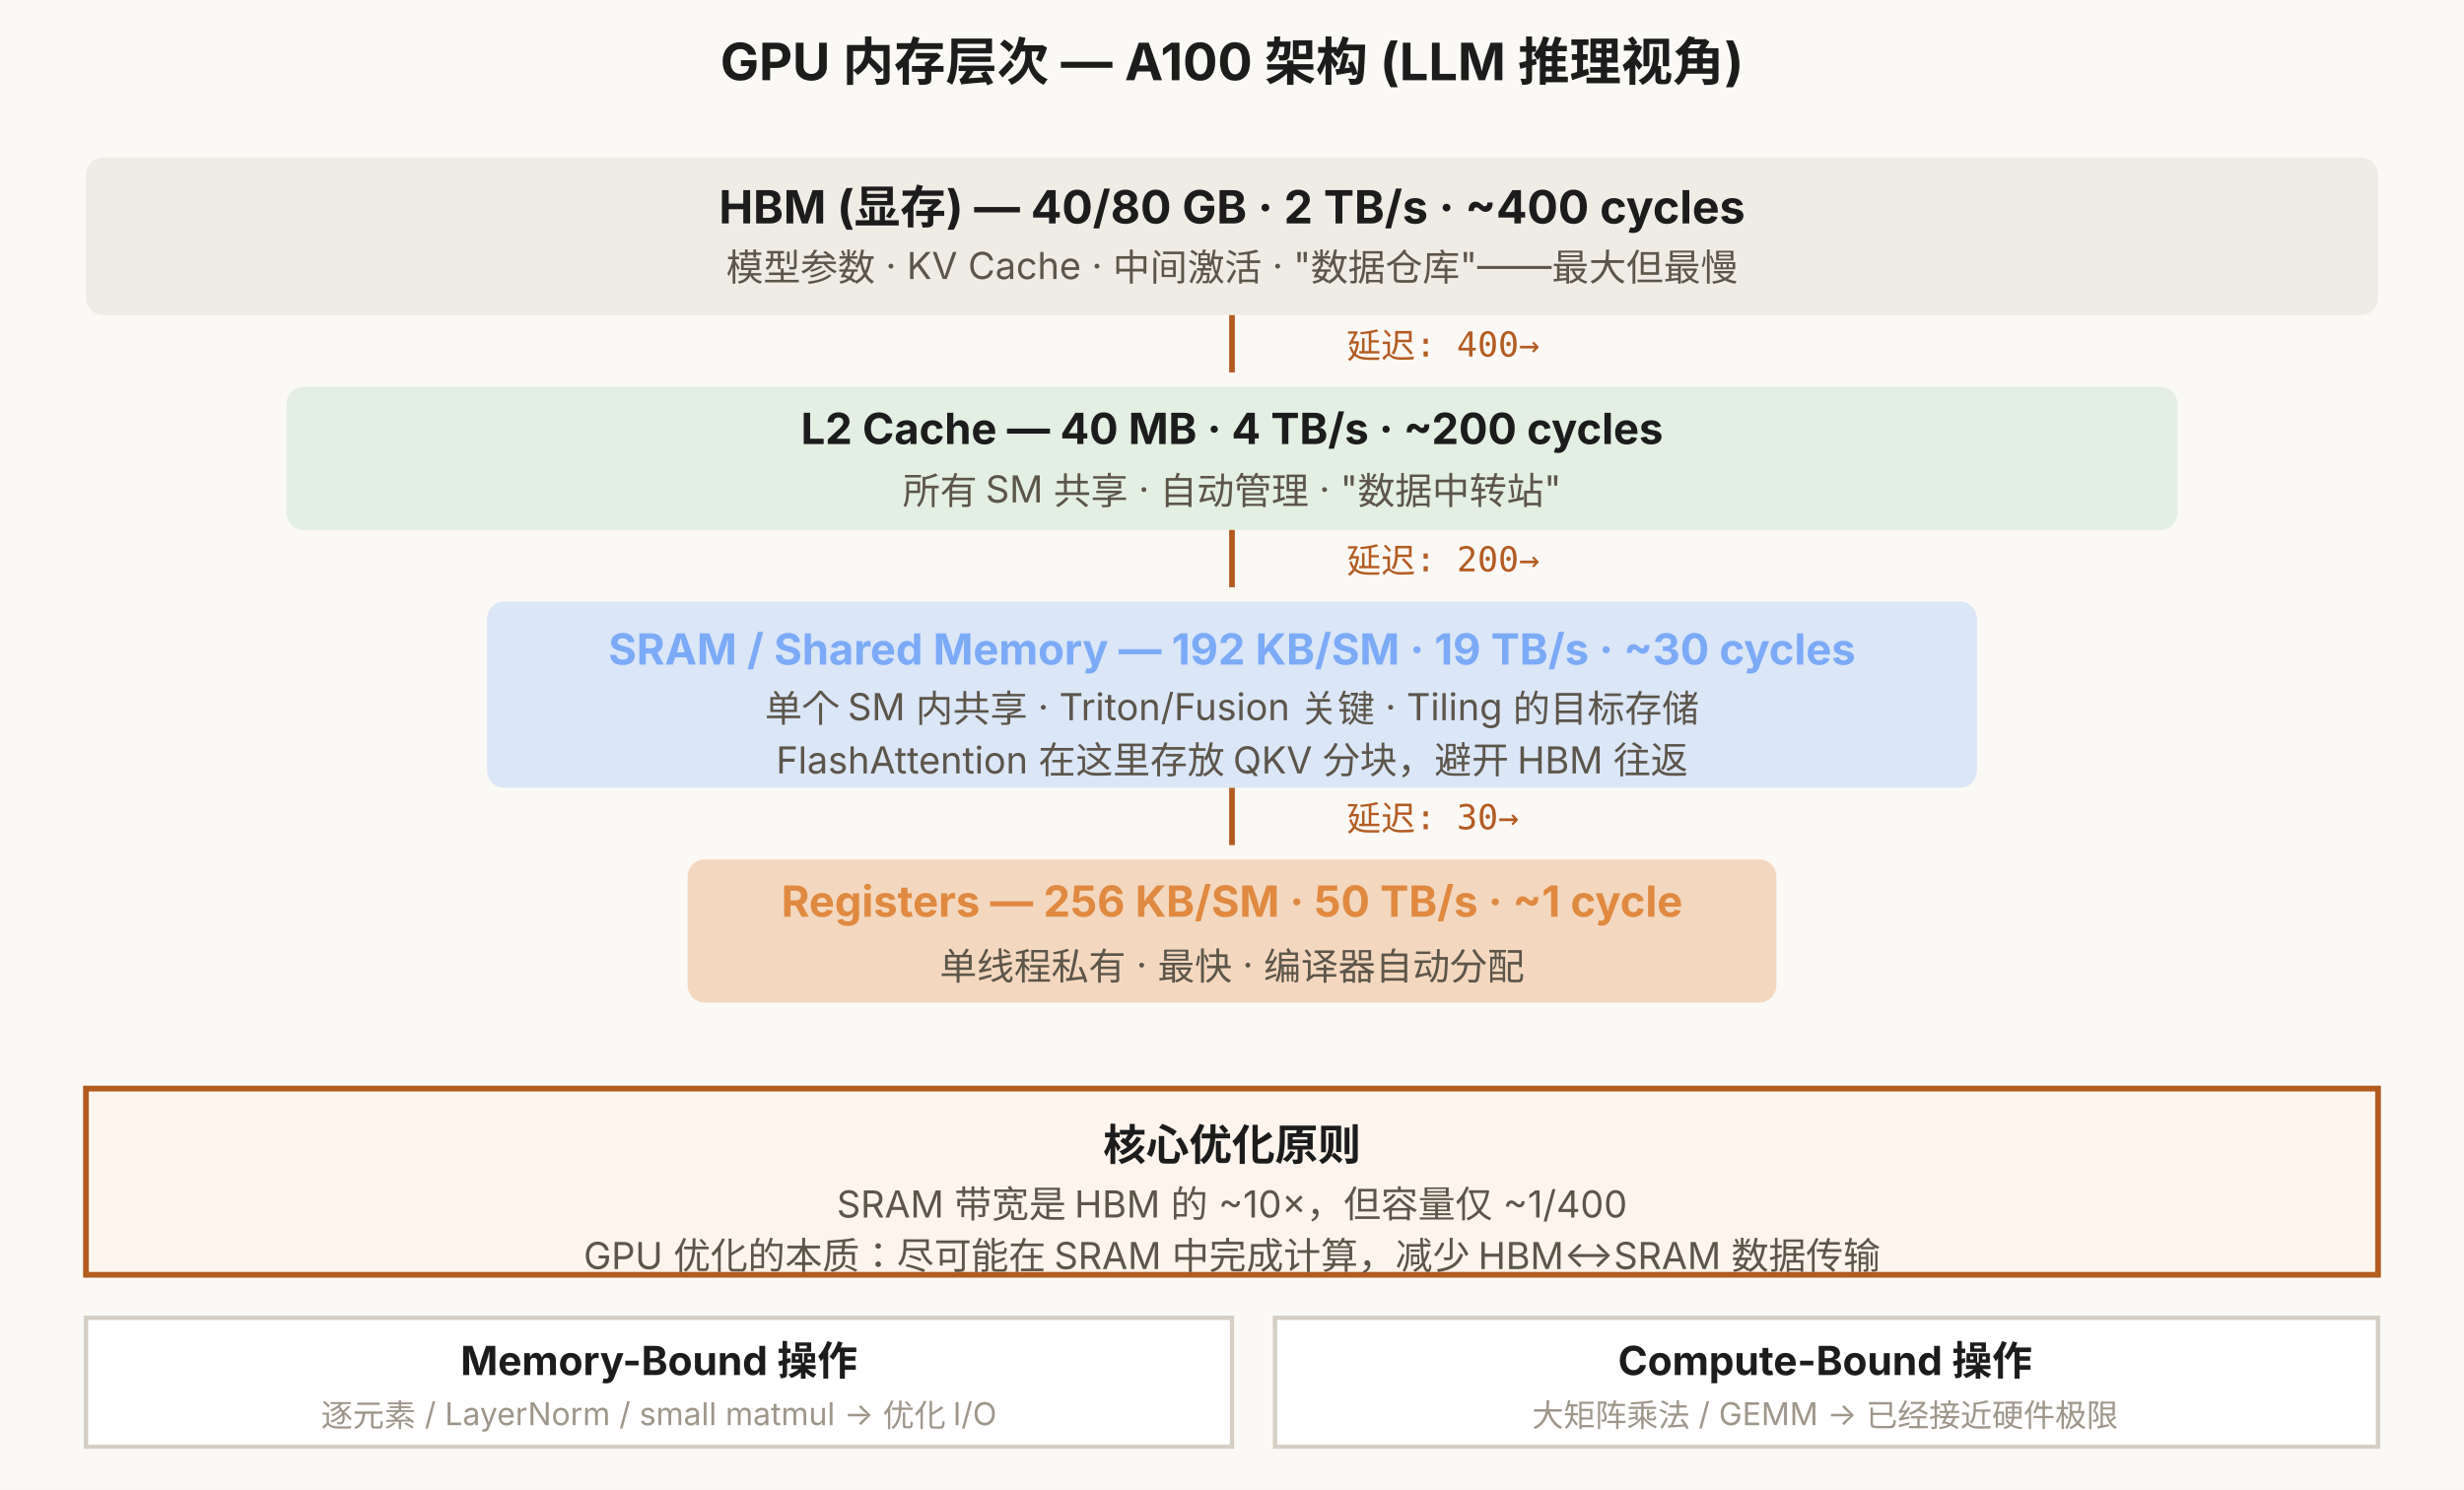
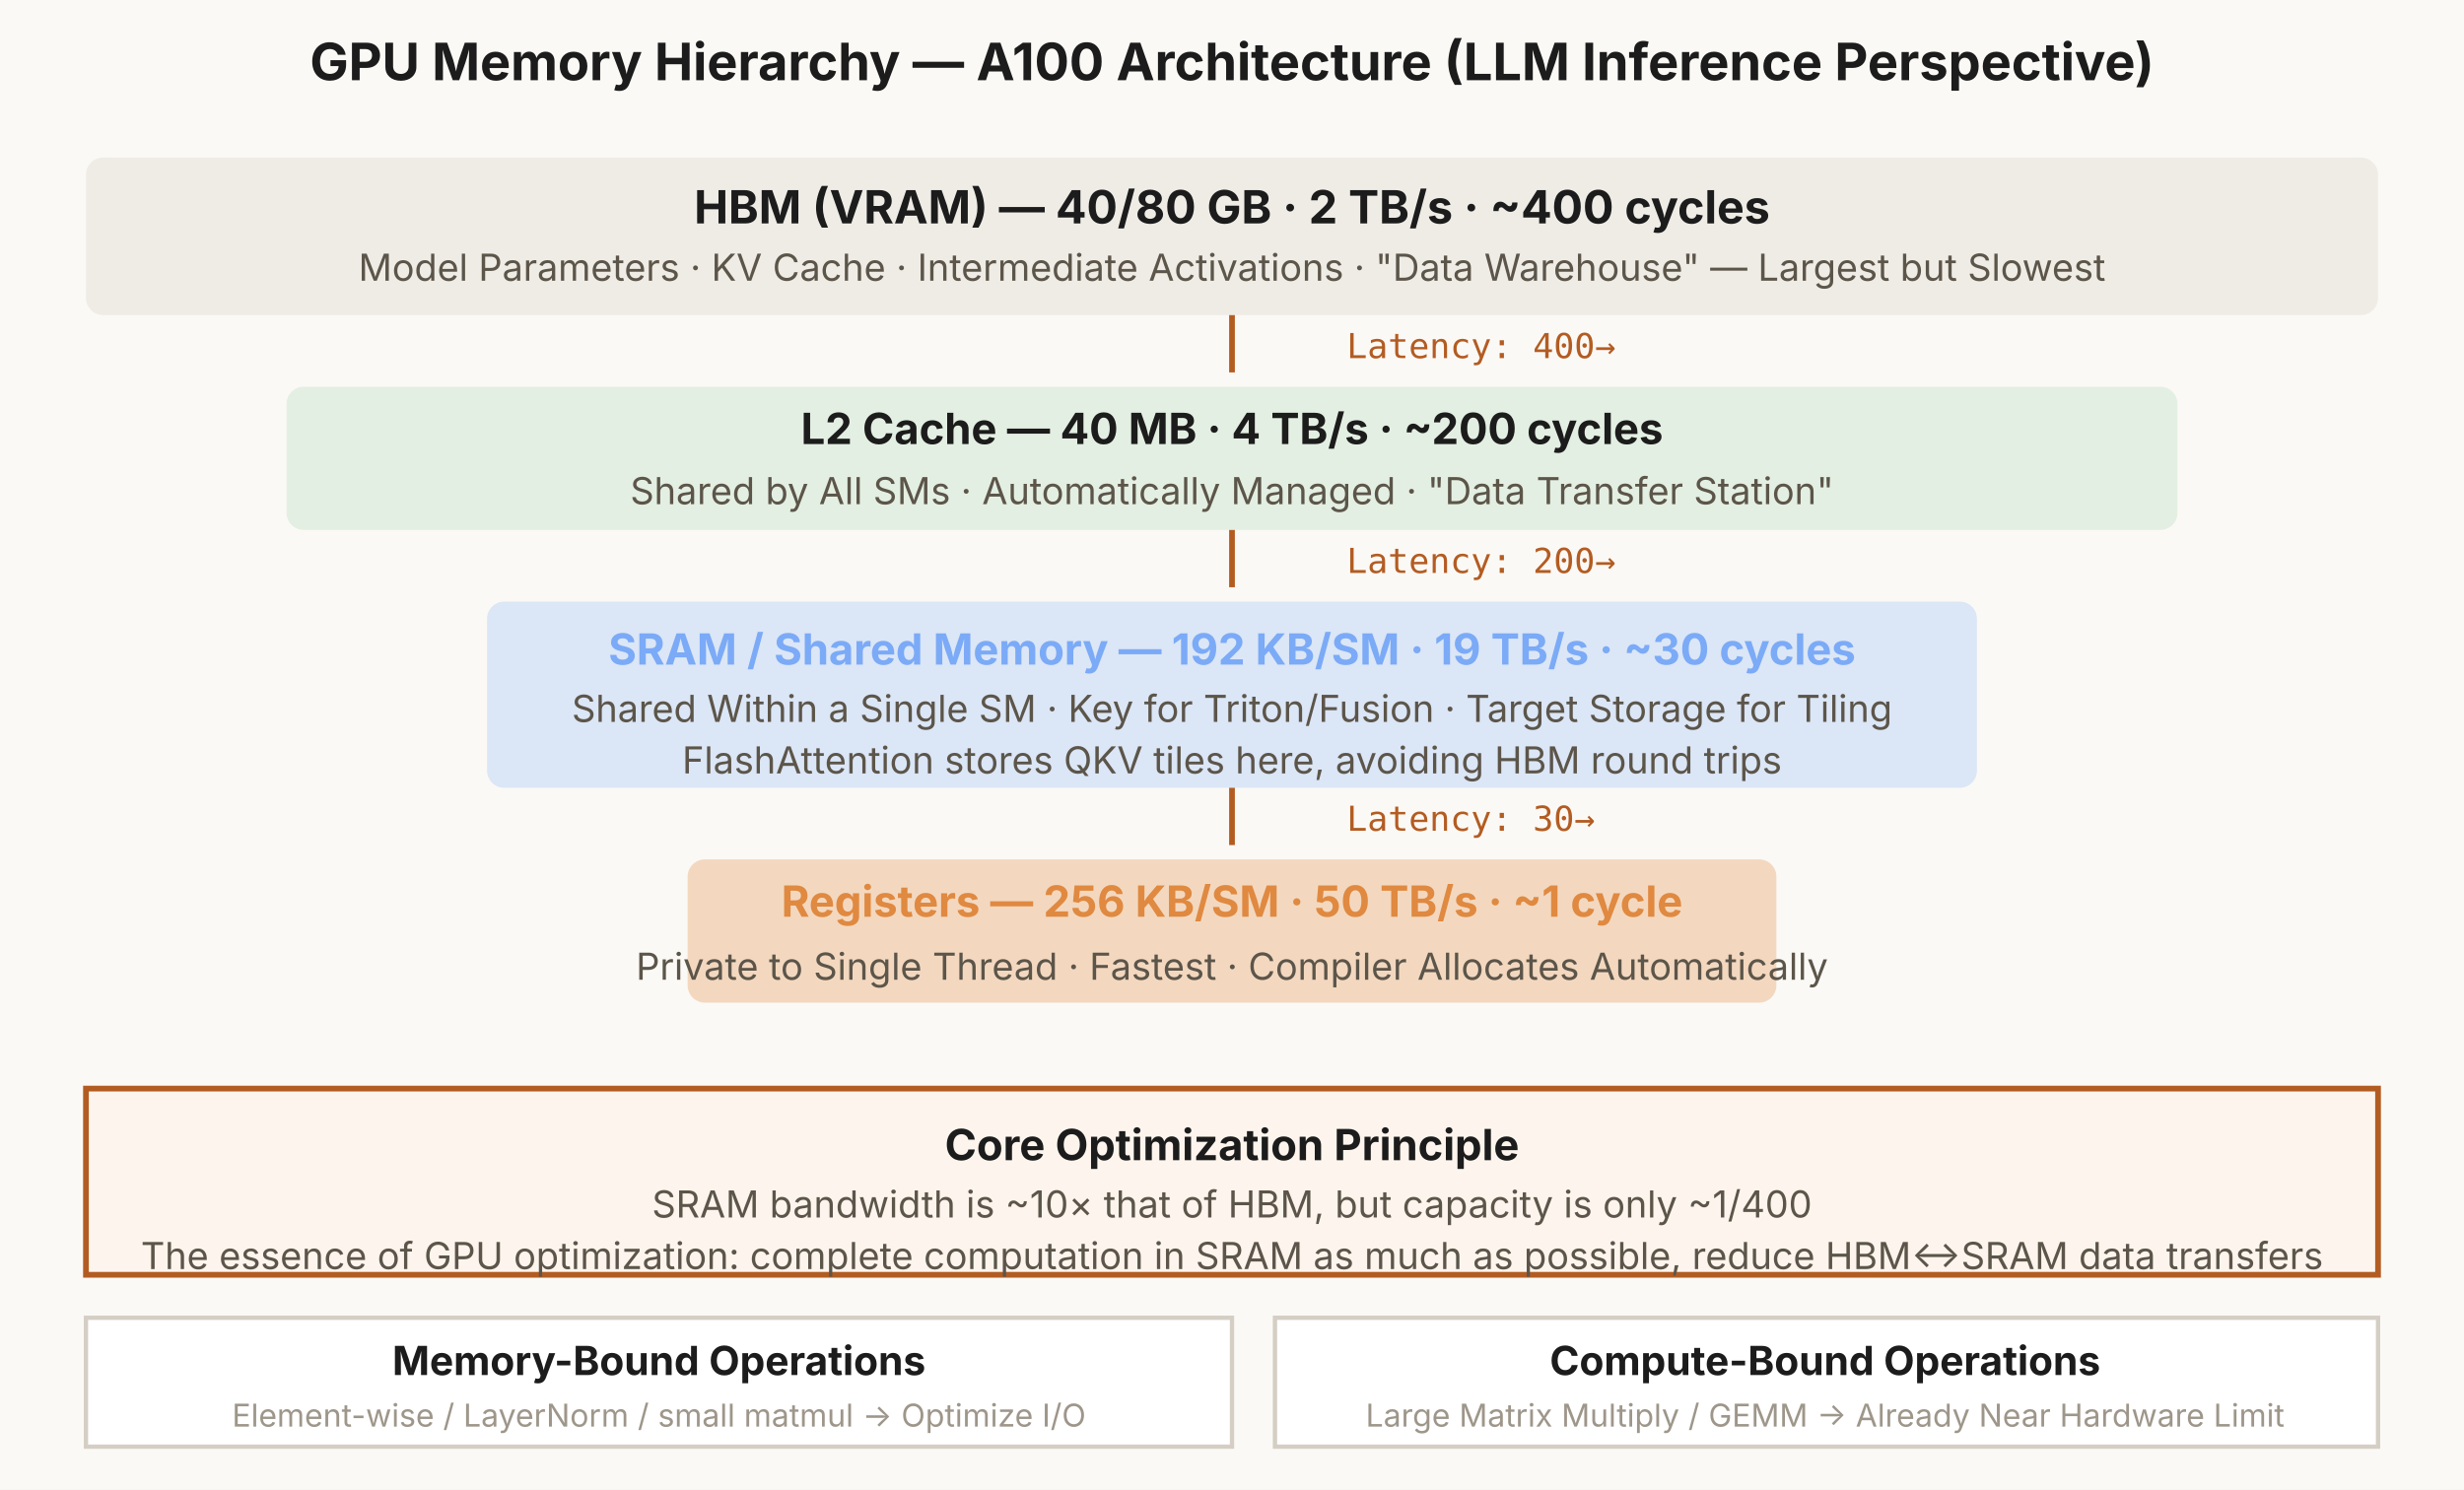
<svg xmlns="http://www.w3.org/2000/svg" viewBox="0 0 860 520" fill="none">
  <defs>
    <style>
      text{font-family:system-ui,-apple-system,sans-serif}
      .bg{fill:#fbf9f5}
      .box{fill:#fff;stroke:#d4cec4;stroke-width:1.5}
      .b2{fill:#fdf5ed;stroke:#b35c22;stroke-width:2}
      .t1{fill:#5c554a;font-size:13px}
      .t2{fill:#1c1c1c;font-size:15px;font-weight:700}
      .t3{fill:#b35c22;font-size:12px;font-family:'JetBrains Mono','Fira Code',monospace}
      .ts{fill:#9e968a;font-size:11px}
    </style>
  </defs>
  <rect class="bg" width="860" height="520" />
-   <text class="t2" x="430" y="28" text-anchor="middle" style="font-size:18px">GPU 内存层次 — A100 架构 (LLM 推理视角)</text>
+   <text class="t2" x="430" y="28" text-anchor="middle" style="font-size:18px">GPU Memory Hierarchy — A100 Architecture (LLM Inference Perspective)</text>
  <rect x="30" y="55" width="800" height="55" rx="6" fill="#d4cec4" opacity="0.3" />
-   <text class="t2" x="430" y="78" text-anchor="middle" style="font-size:16px">HBM (显存) — 40/80 GB · 2 TB/s · ~400 cycles</text>
-   <text class="t1" x="430" y="98" text-anchor="middle">模型参数 · KV Cache · 中间激活 · "数据仓库"——最大但最慢</text>
+   <text class="t2" x="430" y="78" text-anchor="middle" style="font-size:16px">HBM (VRAM) — 40/80 GB · 2 TB/s · ~400 cycles</text>
+   <text class="t1" x="430" y="98" text-anchor="middle">Model Parameters · KV Cache · Intermediate Activations · "Data Warehouse" — Largest but Slowest</text>
  <line x1="430" y1="110" x2="430" y2="130" stroke="#b35c22" stroke-width="2" />
-   <text class="t3" x="470" y="125" text-anchor="start">延迟: 400→</text>
+   <text class="t3" x="470" y="125" text-anchor="start">Latency: 400→</text>
  <rect x="100" y="135" width="660" height="50" rx="6" fill="#81c995" opacity="0.2" />
  <text class="t2" x="430" y="155" text-anchor="middle" style="font-size:15px">L2 Cache — 40 MB · 4 TB/s · ~200 cycles</text>
-   <text class="t1" x="430" y="176" text-anchor="middle">所有 SM 共享 · 自动管理 · "数据中转站"</text>
+   <text class="t1" x="430" y="176" text-anchor="middle">Shared by All SMs · Automatically Managed · "Data Transfer Station"</text>
  <line x1="430" y1="185" x2="430" y2="205" stroke="#b35c22" stroke-width="2" />
-   <text class="t3" x="470" y="200" text-anchor="start">延迟: 200→</text>
+   <text class="t3" x="470" y="200" text-anchor="start">Latency: 200→</text>
  <rect x="170" y="210" width="520" height="65" rx="6" fill="#7baaf7" opacity="0.25" />
  <text class="t2" x="430" y="232" text-anchor="middle" style="font-size:15px;fill:#7baaf7">SRAM / Shared Memory — 192 KB/SM · 19 TB/s · ~30 cycles</text>
-   <text class="t1" x="430" y="252" text-anchor="middle">单个 SM 内共享 · Triton/Fusion 关键 · Tiling 的目标存储</text>
-   <text class="t1" x="430" y="270" text-anchor="middle">FlashAttention 在这里存放 QKV 分块，避开 HBM 往返</text>
+   <text class="t1" x="430" y="252" text-anchor="middle">Shared Within a Single SM · Key for Triton/Fusion · Target Storage for Tiling</text>
+   <text class="t1" x="430" y="270" text-anchor="middle">FlashAttention stores QKV tiles here, avoiding HBM round trips</text>
  <line x1="430" y1="275" x2="430" y2="295" stroke="#b35c22" stroke-width="2" />
-   <text class="t3" x="470" y="290" text-anchor="start">延迟: 30→</text>
+   <text class="t3" x="470" y="290" text-anchor="start">Latency: 30→</text>
  <rect x="240" y="300" width="380" height="50" rx="6" fill="#e08940" opacity="0.3" />
  <text class="t2" x="430" y="320" text-anchor="middle" style="font-size:15px;fill:#e08940">Registers — 256 KB/SM · 50 TB/s · ~1 cycle</text>
-   <text class="t1" x="430" y="342" text-anchor="middle">单线程私有 · 最快 · 编译器自动分配</text>
+   <text class="t1" x="430" y="342" text-anchor="middle">Private to Single Thread · Fastest · Compiler Allocates Automatically</text>
  <rect class="b2" x="30" y="380" width="800" height="65" />
-   <text class="t2" x="430" y="405" text-anchor="middle">核心优化原则</text>
-   <text class="t1" x="430" y="425" text-anchor="middle">SRAM 带宽是 HBM 的 ~10×，但容量仅 ~1/400</text>
-   <text class="t1" x="430" y="443" text-anchor="middle">GPU 优化的本质：尽可能在 SRAM 中完成计算，减少 HBM↔SRAM 数据传输</text>
+   <text class="t2" x="430" y="405" text-anchor="middle">Core Optimization Principle</text>
+   <text class="t1" x="430" y="425" text-anchor="middle">SRAM bandwidth is ~10× that of HBM, but capacity is only ~1/400</text>
+   <text class="t1" x="430" y="443" text-anchor="middle">The essence of GPU optimization: complete computation in SRAM as much as possible, reduce HBM↔SRAM data transfers</text>
  <rect class="box" x="30" y="460" width="400" height="45" />
-   <text class="t2" x="230" y="480" text-anchor="middle" style="font-size:14px">Memory-Bound 操作</text>
-   <text class="ts" x="230" y="498" text-anchor="middle">逐元素 / LayerNorm / small matmul → 优化 I/O</text>
+   <text class="t2" x="230" y="480" text-anchor="middle" style="font-size:14px">Memory-Bound Operations</text>
+   <text class="ts" x="230" y="498" text-anchor="middle">Element-wise / LayerNorm / small matmul → Optimize I/O</text>
  <rect class="box" x="445" y="460" width="385" height="45" />
-   <text class="t2" x="637" y="480" text-anchor="middle" style="font-size:14px">Compute-Bound 操作</text>
-   <text class="ts" x="637" y="498" text-anchor="middle">大矩阵乘法 / GEMM → 已经接近硬件极限</text>
+   <text class="t2" x="637" y="480" text-anchor="middle" style="font-size:14px">Compute-Bound Operations</text>
+   <text class="ts" x="637" y="498" text-anchor="middle">Large Matrix Multiply / GEMM → Already Near Hardware Limit</text>
</svg>
